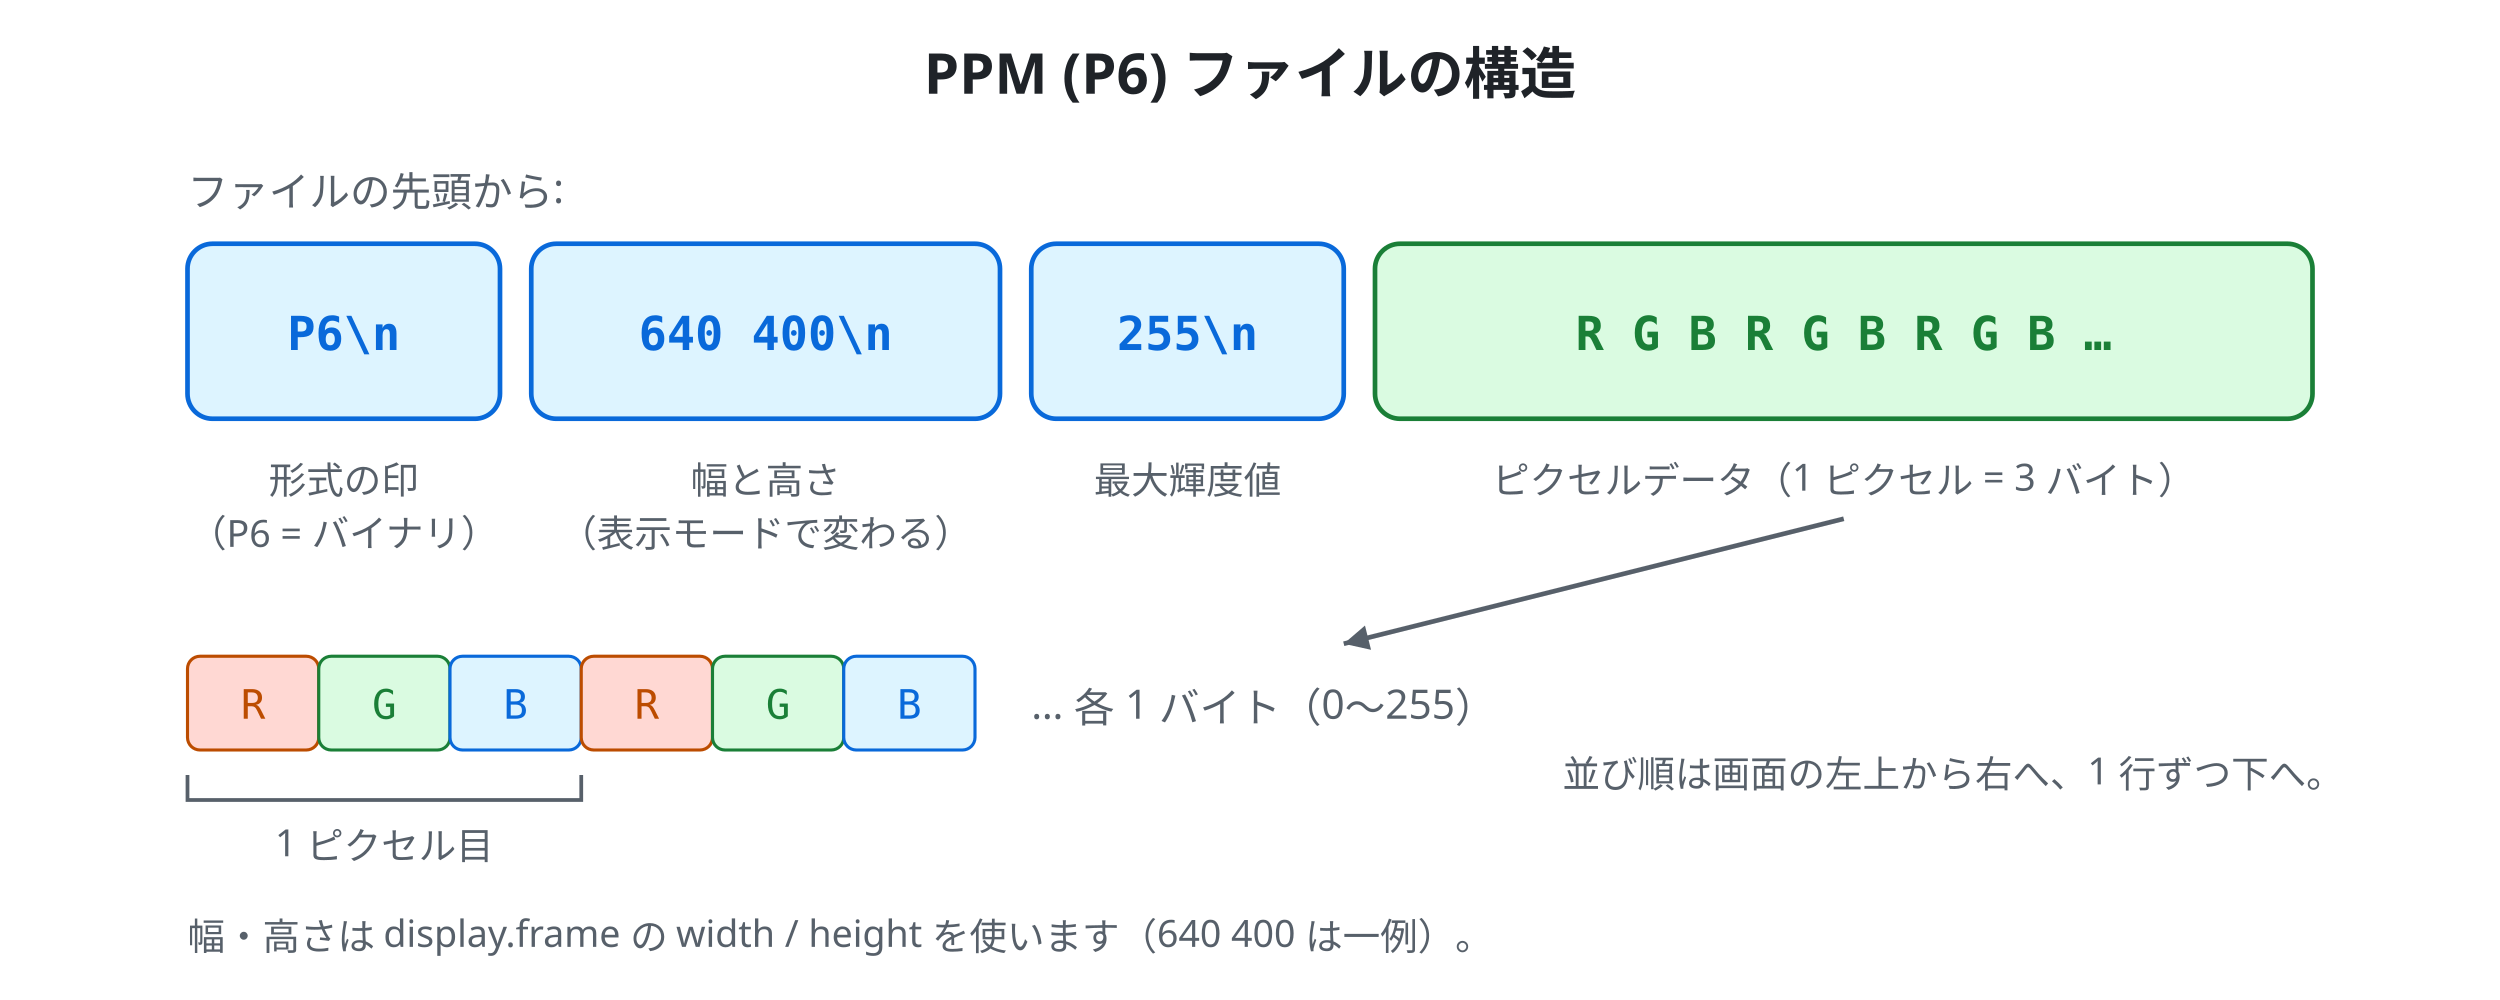
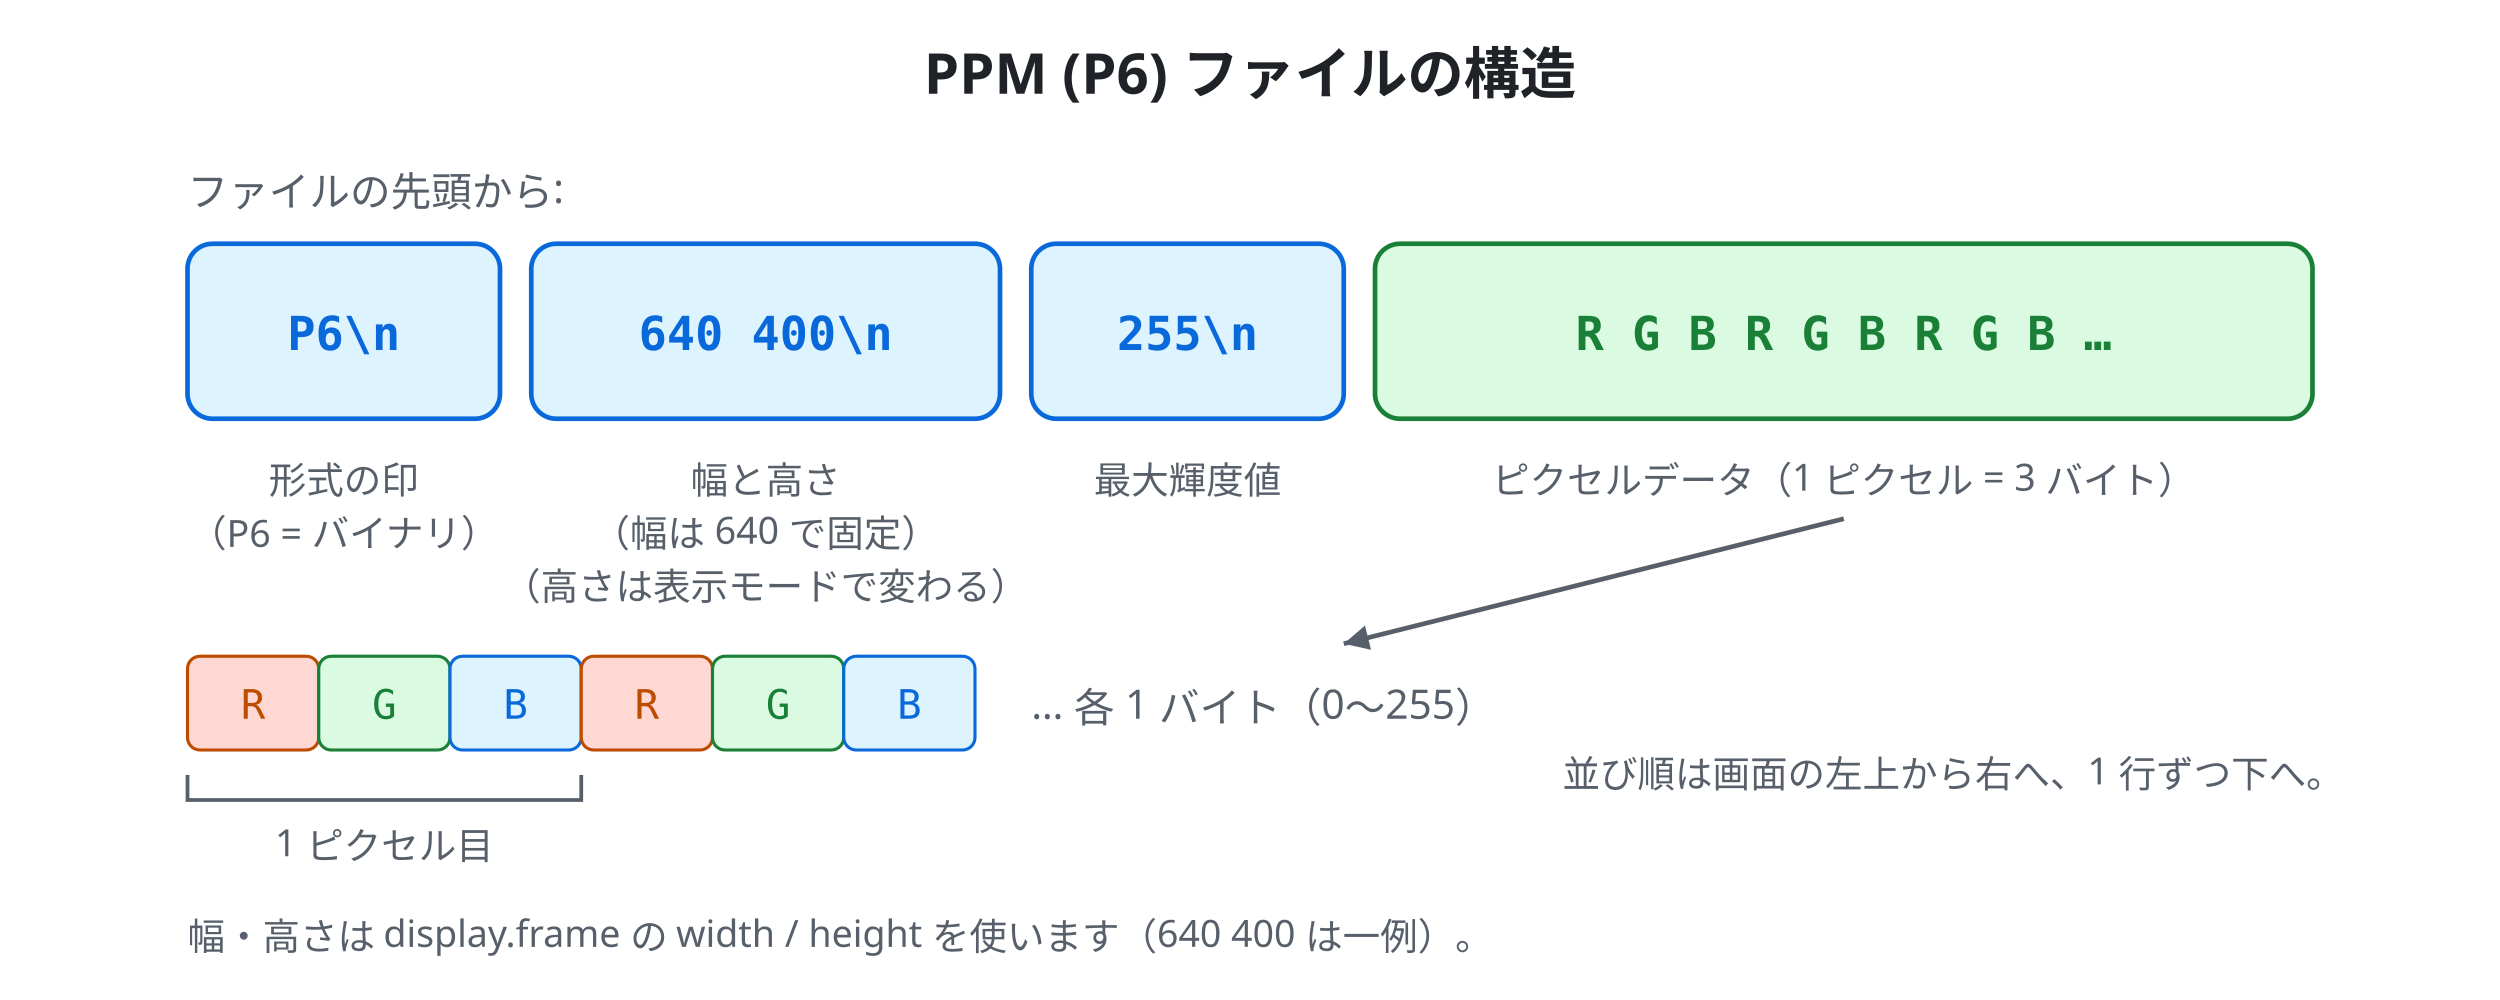
<svg xmlns="http://www.w3.org/2000/svg" viewBox="0 0 800 320" width="800" height="320">
  <defs>
    <marker id="ah" markerWidth="10" markerHeight="10" refX="8" refY="4" orient="auto" markerUnits="userSpaceOnUse">
      <path d="M0,0 L8,4 L0,8 z" fill="#57606a" />
    </marker>
  </defs>
  <rect x="0" y="0" width="800" height="320" fill="#ffffff" />
  <text x="400" y="30" font-family="sans-serif" font-size="18" font-weight="bold" fill="#1f2328" text-anchor="middle">PPM (P6) ファイルの構造</text>
  <text x="60" y="66" font-family="sans-serif" font-size="13" fill="#57606a">ファイルの先頭から:</text>
  <rect x="60" y="78" width="100" height="56" rx="8" fill="#ddf4ff" stroke="#0969da" stroke-width="1.5" />
  <text x="110" y="112" font-family="monospace" font-size="15" font-weight="bold" fill="#0969da" text-anchor="middle">P6\n</text>
  <rect x="170" y="78" width="150" height="56" rx="8" fill="#ddf4ff" stroke="#0969da" stroke-width="1.5" />
  <text x="245" y="112" font-family="monospace" font-size="15" font-weight="bold" fill="#0969da" text-anchor="middle">640 400\n</text>
  <rect x="330" y="78" width="100" height="56" rx="8" fill="#ddf4ff" stroke="#0969da" stroke-width="1.5" />
  <text x="380" y="112" font-family="monospace" font-size="15" font-weight="bold" fill="#0969da" text-anchor="middle">255\n</text>
  <rect x="440" y="78" width="300" height="56" rx="8" fill="#dafbe1" stroke="#1a7f37" stroke-width="1.5" />
  <text x="590" y="112" font-family="monospace" font-size="15" font-weight="bold" fill="#1a7f37" text-anchor="middle">R G B R G B R G B …</text>
  <text x="110" y="158" font-family="sans-serif" font-size="12" fill="#57606a" text-anchor="middle">形式の印</text>
  <text x="110" y="175" font-family="sans-serif" font-size="12" fill="#57606a" text-anchor="middle">（P6 = バイナリ）</text>
  <text x="245" y="158" font-family="sans-serif" font-size="12" fill="#57606a" text-anchor="middle">幅と高さ</text>
-   <text x="245" y="175" font-family="sans-serif" font-size="12" fill="#57606a" text-anchor="middle">（表示モードで変わる）</text>
+   <text x="245" y="175" font-family="sans-serif" font-size="12" fill="#57606a" text-anchor="middle">（幅は 640 で固定）</text>
+   <text x="245" y="192" font-family="sans-serif" font-size="12" fill="#57606a" text-anchor="middle">（高さは表示モードで変わる）</text>
  <text x="380" y="158" font-family="sans-serif" font-size="12" fill="#57606a" text-anchor="middle">最大輝度値</text>
  <text x="590" y="158" font-family="sans-serif" font-size="12" fill="#57606a" text-anchor="middle">ピクセルデータ（1 ピクセル = 3 バイト）</text>
  <line x1="590" y1="166" x2="430" y2="206" stroke="#57606a" stroke-width="1.5" marker-end="url(#ah)" />
  <rect x="60" y="210" width="42" height="30" rx="4" fill="#ffd8d3" stroke="#bc4c00" />
  <text x="81" y="230" font-family="monospace" font-size="13" fill="#bc4c00" text-anchor="middle">R</text>
  <rect x="102" y="210" width="42" height="30" rx="4" fill="#dafbe1" stroke="#1a7f37" />
  <text x="123" y="230" font-family="monospace" font-size="13" fill="#1a7f37" text-anchor="middle">G</text>
  <rect x="144" y="210" width="42" height="30" rx="4" fill="#ddf4ff" stroke="#0969da" />
  <text x="165" y="230" font-family="monospace" font-size="13" fill="#0969da" text-anchor="middle">B</text>
  <rect x="186" y="210" width="42" height="30" rx="4" fill="#ffd8d3" stroke="#bc4c00" />
  <text x="207" y="230" font-family="monospace" font-size="13" fill="#bc4c00" text-anchor="middle">R</text>
  <rect x="228" y="210" width="42" height="30" rx="4" fill="#dafbe1" stroke="#1a7f37" />
  <text x="249" y="230" font-family="monospace" font-size="13" fill="#1a7f37" text-anchor="middle">G</text>
  <rect x="270" y="210" width="42" height="30" rx="4" fill="#ddf4ff" stroke="#0969da" />
  <text x="291" y="230" font-family="monospace" font-size="13" fill="#0969da" text-anchor="middle">B</text>
  <text x="330" y="230" font-family="sans-serif" font-size="13" fill="#57606a">… 各 1 バイト（0〜255）</text>
  <path d="M60,248 L60,256 L186,256 L186,248" fill="none" stroke="#57606a" stroke-width="1.2" />
  <text x="123" y="274" font-family="sans-serif" font-size="12" fill="#57606a" text-anchor="middle">1 ピクセル目</text>
  <text x="500" y="252" font-family="sans-serif" font-size="12" fill="#57606a">並び順は画面の左上から右へ、1 行ずつ下へ。</text>
  <text x="60" y="304" font-family="sans-serif" font-size="12" fill="#57606a">幅・高さは display.frame の width / height を使います（640 400 は一例）。</text>
</svg>
